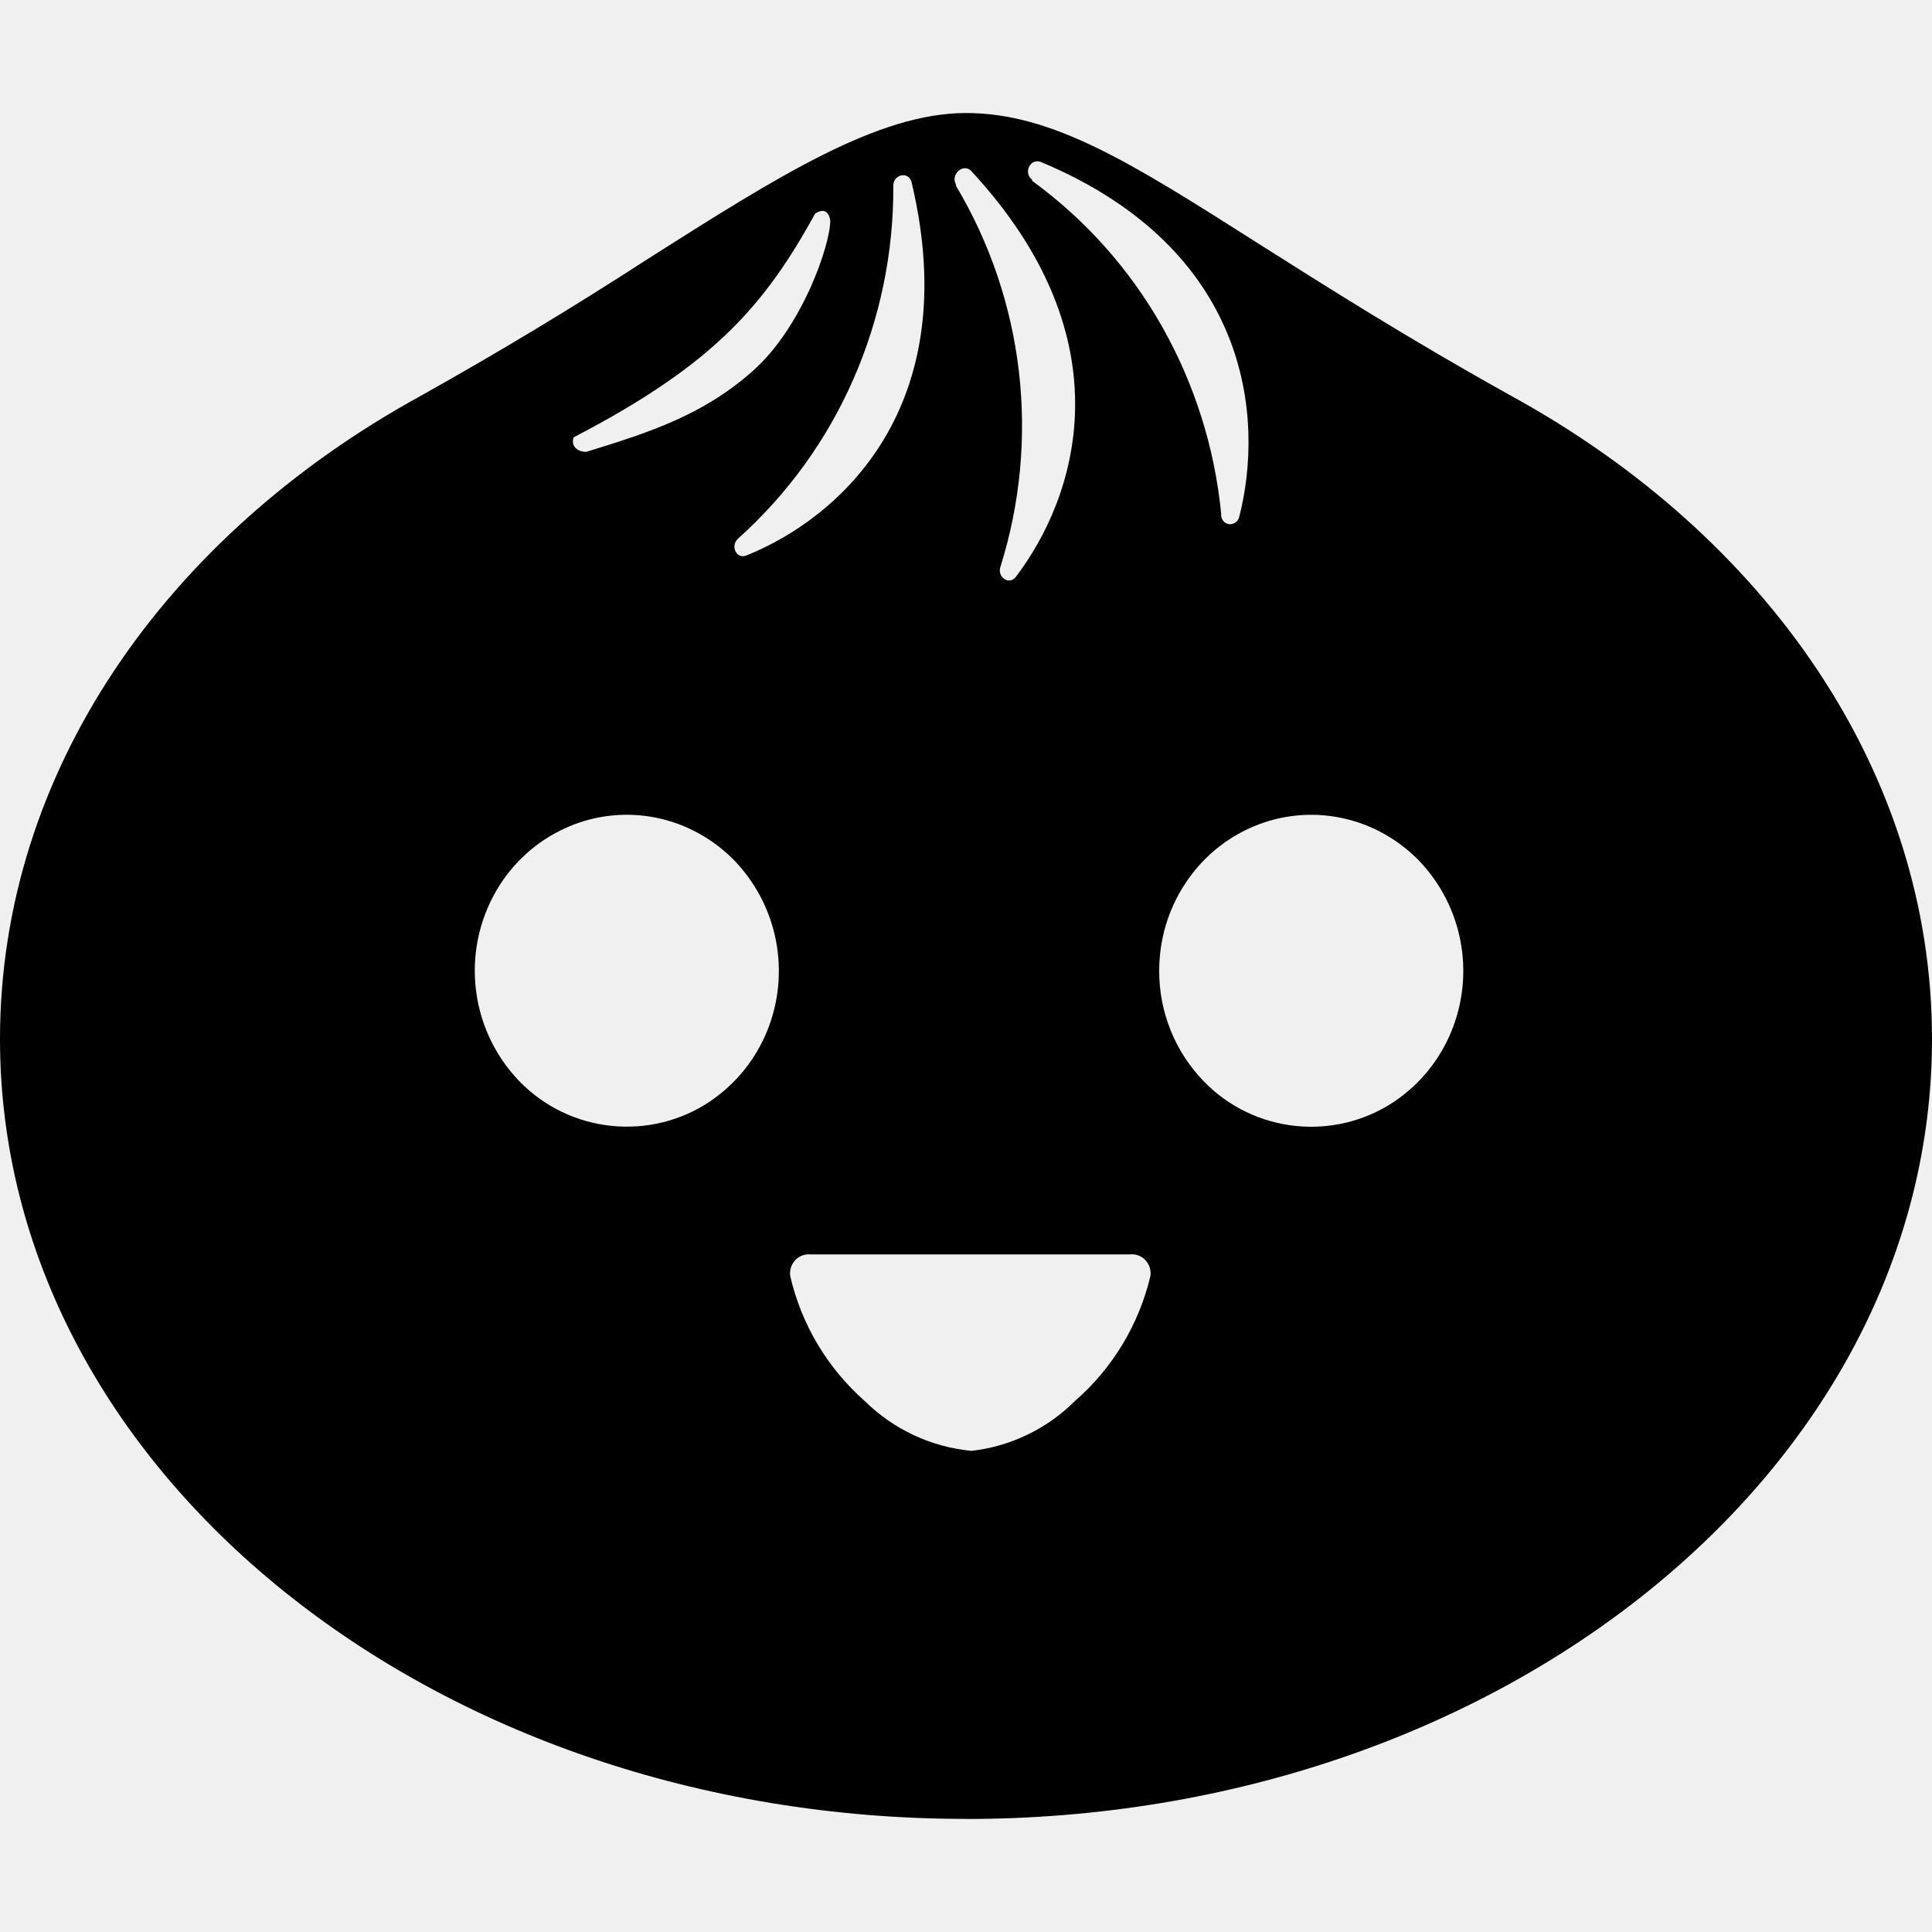
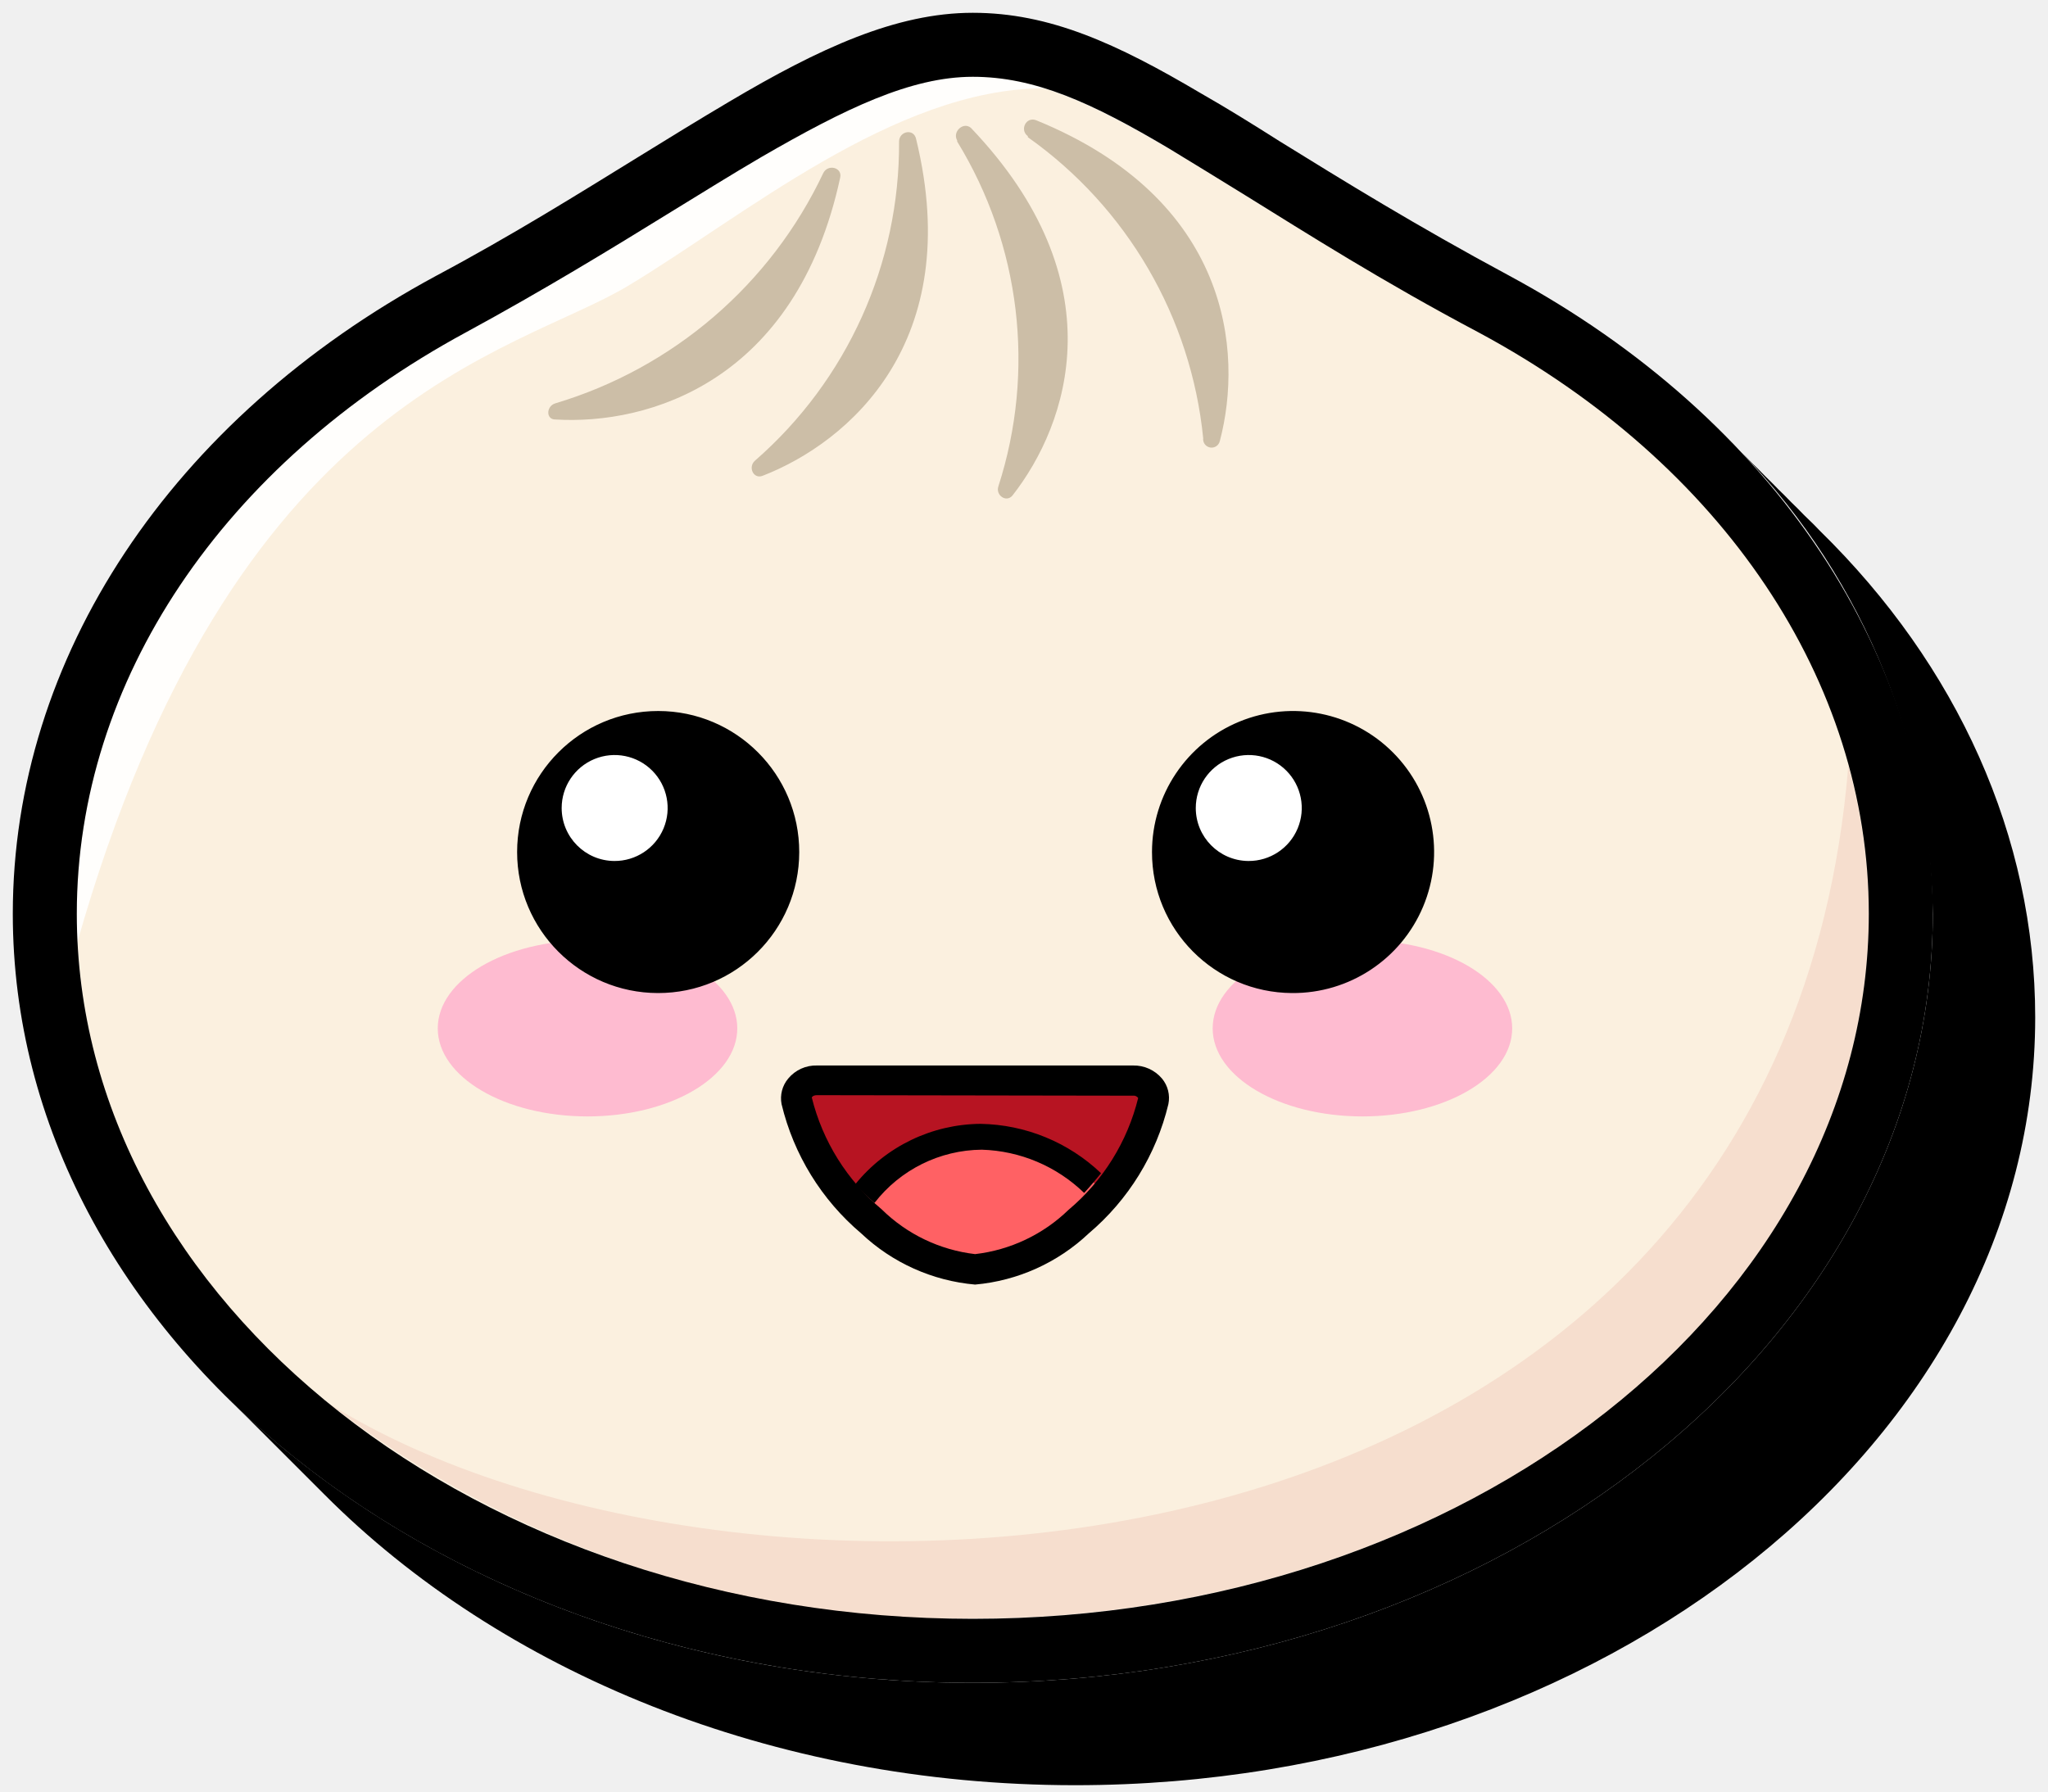
- <svg xmlns="http://www.w3.org/2000/svg" role="img" viewBox="0 0 24 24">
-   <path d="M12 22.596c6.628 0 12-4.338 12-9.688 0-3.318-2.057-6.248-5.219-7.986-1.286-.715-2.297-1.357-3.139-1.89C14.058 2.025 13.08 1.404 12 1.404c-1.097 0-2.334.785-3.966 1.821a49.92 49.92 0 0 1-2.816 1.697C2.057 6.66 0 9.59 0 12.908c0 5.35 5.372 9.687 12 9.687v.001ZM10.599 4.715c.334-.759.503-1.58.498-2.409 0-.145.202-.187.23-.029.658 2.783-.902 4.162-2.057 4.624-.124.048-.199-.121-.103-.209a5.763 5.763 0 0 0 1.432-1.977Zm2.058-.102a5.82 5.82 0 0 0-.782-2.306v-.016c-.069-.123.086-.263.185-.172 1.962 2.111 1.307 4.067.556 5.051-.082.103-.23-.003-.189-.126a5.85 5.85 0 0 0 .23-2.431Zm1.776-.561a5.727 5.727 0 0 0-1.612-1.806v-.014c-.112-.085-.024-.274.114-.218 2.595 1.087 2.774 3.18 2.459 4.407a.116.116 0 0 1-.049.071.11.11 0 0 1-.153-.026.122.122 0 0 1-.022-.083 5.891 5.891 0 0 0-.737-2.331Zm-5.087.561c-.617.546-1.282.76-2.063 1-.117 0-.195-.078-.156-.181 1.752-.909 2.376-1.649 2.999-2.778 0 0 .155-.118.188.085 0 .304-.349 1.329-.968 1.874Zm4.945 11.237a2.957 2.957 0 0 1-.937 1.553c-.346.346-.8.565-1.286.62a2.178 2.178 0 0 1-1.327-.62 2.955 2.955 0 0 1-.925-1.553.244.244 0 0 1 .064-.198.234.234 0 0 1 .193-.069h3.965a.226.226 0 0 1 .19.07c.05.053.073.125.063.197Zm-5.458-2.176a1.862 1.862 0 0 1-2.384-.245 1.98 1.98 0 0 1-.233-2.447c.207-.319.503-.566.848-.713a1.84 1.84 0 0 1 1.092-.11c.366.075.703.261.967.531a1.98 1.98 0 0 1 .408 2.114 1.931 1.931 0 0 1-.698.869v.001Zm8.495.005a1.86 1.86 0 0 1-2.381-.253 1.964 1.964 0 0 1-.547-1.366c0-.384.11-.76.32-1.079.207-.319.503-.567.849-.713a1.844 1.844 0 0 1 1.093-.108c.367.076.704.262.968.534a1.98 1.98 0 0 1 .4 2.117 1.932 1.932 0 0 1-.702.868Z" />
+ <svg xmlns="http://www.w3.org/2000/svg" id="Bun" viewBox="0 0 80 70">
+   <path id="Shadow" d="M71.09,20.74c-.16-.17-.33-.34-.5-.5s-.33-.34-.5-.5-.33-.34-.5-.5-.33-.34-.5-.5-.33-.34-.5-.5-.33-.34-.5-.5-.33-.34-.5-.5A26.46,26.46,0,0,1,75.5,35.7c0,16.57-16.82,30.05-37.5,30.05-11.58,0-21.94-4.23-28.83-10.86l.5.5.5.5.5.5.5.5.5.5.5.5.5.5C19.55,65.3,30.14,69.75,42,69.75c20.68,0,37.5-13.48,37.5-30C79.5,32.69,76.46,26,71.09,20.74Z" />
+   <g id="Body">
+     <path id="Background" d="M73,35.7c0,15.21-15.67,27.54-35,27.54S3,50.91,3,35.7C3,26.27,9,17.94,18.22,13S33.18,3,38,3s8.94,4.13,19.78,10C67,17.94,73,26.27,73,35.7Z" style="fill:#fbf0df" />
+     <path id="Bottom_Shadow" data-name="Bottom Shadow" d="M73,35.7a21.67,21.67,0,0,0-.8-5.78c-2.73,33.3-43.35,34.9-59.32,24.94A40,40,0,0,0,38,63.24C57.3,63.24,73,50.89,73,35.7Z" style="fill:#f6dece" />
+     <path id="Light_Shine" data-name="Light Shine" d="M24.53,11.17C29,8.49,34.94,3.46,40.78,3.45A9.29,9.29,0,0,0,38,3c-2.42,0-5,1.25-8.25,3.13-1.13.66-2.3,1.39-3.54,2.15-2.33,1.44-5,3.07-8,4.7C8.69,18.13,3,26.62,3,35.7c0,.4,0,.8,0,1.19C9.06,15.48,20.07,13.85,24.53,11.17Z" style="fill:#fffefc" />
+     <path id="Top" d="M35.12,5.53A16.41,16.41,0,0,1,29.49,18c-.28.25-.06.73.3.59,3.37-1.31,7.92-5.23,6-13.14C35.71,5,35.12,5.12,35.12,5.53Zm2.27,0A16.24,16.24,0,0,1,39,19c-.12.35.31.65.55.36C41.74,16.56,43.65,11,37.93,5,37.64,4.74,37.19,5.14,37.39,5.49Zm2.76-.17A16.42,16.42,0,0,1,47,17.12a.33.33,0,0,0,.65.11c.92-3.49.4-9.44-7.17-12.53C40.08,4.54,39.82,5.08,40.15,5.32ZM21.69,15.76a16.94,16.94,0,0,0,10.47-9c.18-.36.75-.22.66.18-1.73,8-7.52,9.67-11.12,9.45C21.32,16.4,21.33,15.87,21.69,15.76Z" style="fill:#ccbea7;fill-rule:evenodd" />
+     <path id="Outline" d="M38,65.75C17.32,65.75.5,52.27.5,35.7c0-10,6.18-19.33,16.53-24.92,3-1.6,5.57-3.21,7.86-4.62,1.26-.78,2.45-1.51,3.6-2.19C32,1.89,35,.5,38,.5s5.62,1.2,8.9,3.14c1,.57,2,1.19,3.07,1.87,2.49,1.54,5.3,3.28,9,5.27C69.32,16.37,75.5,25.69,75.5,35.7,75.5,52.27,58.68,65.75,38,65.75ZM38,3c-2.42,0-5,1.25-8.25,3.13-1.13.66-2.3,1.39-3.54,2.15-2.33,1.44-5,3.07-8,4.7C8.69,18.13,3,26.62,3,35.7,3,50.89,18.7,63.25,38,63.25S73,50.89,73,35.7C73,26.62,67.31,18.13,57.78,13,54,11,51.05,9.12,48.66,7.64c-1.09-.67-2.09-1.29-3-1.84C42.63,4,40.42,3,38,3Z" />
+   </g>
+   <g id="Mouth">
+     <g id="Background-2" data-name="Background">
+       <path d="M45.05,43a8.93,8.93,0,0,1-2.92,4.71,6.81,6.81,0,0,1-4,1.88A6.84,6.84,0,0,1,34,47.71,8.93,8.93,0,0,1,31.12,43a.72.72,0,0,1,.8-.81H44.26A.72.72,0,0,1,45.05,43Z" style="fill:#b71422" />
+     </g>
+     <g id="Tongue">
+       <path id="Background-3" data-name="Background" d="M34,47.79a6.91,6.91,0,0,0,4.12,1.9,6.91,6.91,0,0,0,4.11-1.9,10.63,10.63,0,0,0,1-1.07,6.83,6.83,0,0,0-4.9-2.31,6.15,6.15,0,0,0-5,2.78C33.56,47.4,33.76,47.6,34,47.79Z" style="fill:#ff6164" />
+       <path id="Outline-2" data-name="Outline" d="M34.16,47a5.36,5.36,0,0,1,4.19-2.08,6,6,0,0,1,4,1.69c.23-.25.45-.51.66-.77a7,7,0,0,0-4.71-1.93,6.36,6.36,0,0,0-4.89,2.36A9.53,9.53,0,0,0,34.16,47Z" />
+     </g>
+     <path id="Outline-3" data-name="Outline" d="M38.09,50.19a7.42,7.42,0,0,1-4.45-2,9.52,9.52,0,0,1-3.11-5.05,1.2,1.2,0,0,1,.26-1,1.41,1.41,0,0,1,1.13-.51H44.26a1.44,1.44,0,0,1,1.13.51,1.19,1.19,0,0,1,.25,1h0a9.52,9.52,0,0,1-3.11,5.05A7.42,7.42,0,0,1,38.09,50.19Zm-6.17-7.4c-.16,0-.2.07-.21.09a8.29,8.29,0,0,0,2.73,4.37A6.23,6.23,0,0,0,38.09,49a6.28,6.28,0,0,0,3.65-1.73,8.3,8.3,0,0,0,2.72-4.37.21.21,0,0,0-.2-.09Z" />
+   </g>
+   <g id="Face">
+     <ellipse id="Right_Blush" data-name="Right Blush" cx="53.22" cy="40.18" rx="5.85" ry="3.44" style="fill:#febbd0" />
+     <ellipse id="Left_Bluch" data-name="Left Bluch" cx="22.95" cy="40.18" rx="5.85" ry="3.44" style="fill:#febbd0" />
+     <path id="Eyes" d="M25.7,38.8a5.51,5.51,0,1,0-5.5-5.51A5.51,5.51,0,0,0,25.7,38.8Zm24.77,0A5.51,5.51,0,1,0,45,33.29,5.5,5.5,0,0,0,50.47,38.8Z" style="fill-rule:evenodd" />
+     <path id="Iris" d="M24,33.64a2.07,2.07,0,1,0-2.06-2.07A2.07,2.07,0,0,0,24,33.64Zm24.77,0a2.07,2.07,0,1,0-2.06-2.07A2.07,2.07,0,0,0,48.75,33.64Z" style="fill:#fff;fill-rule:evenodd" />
+   </g>
</svg>
